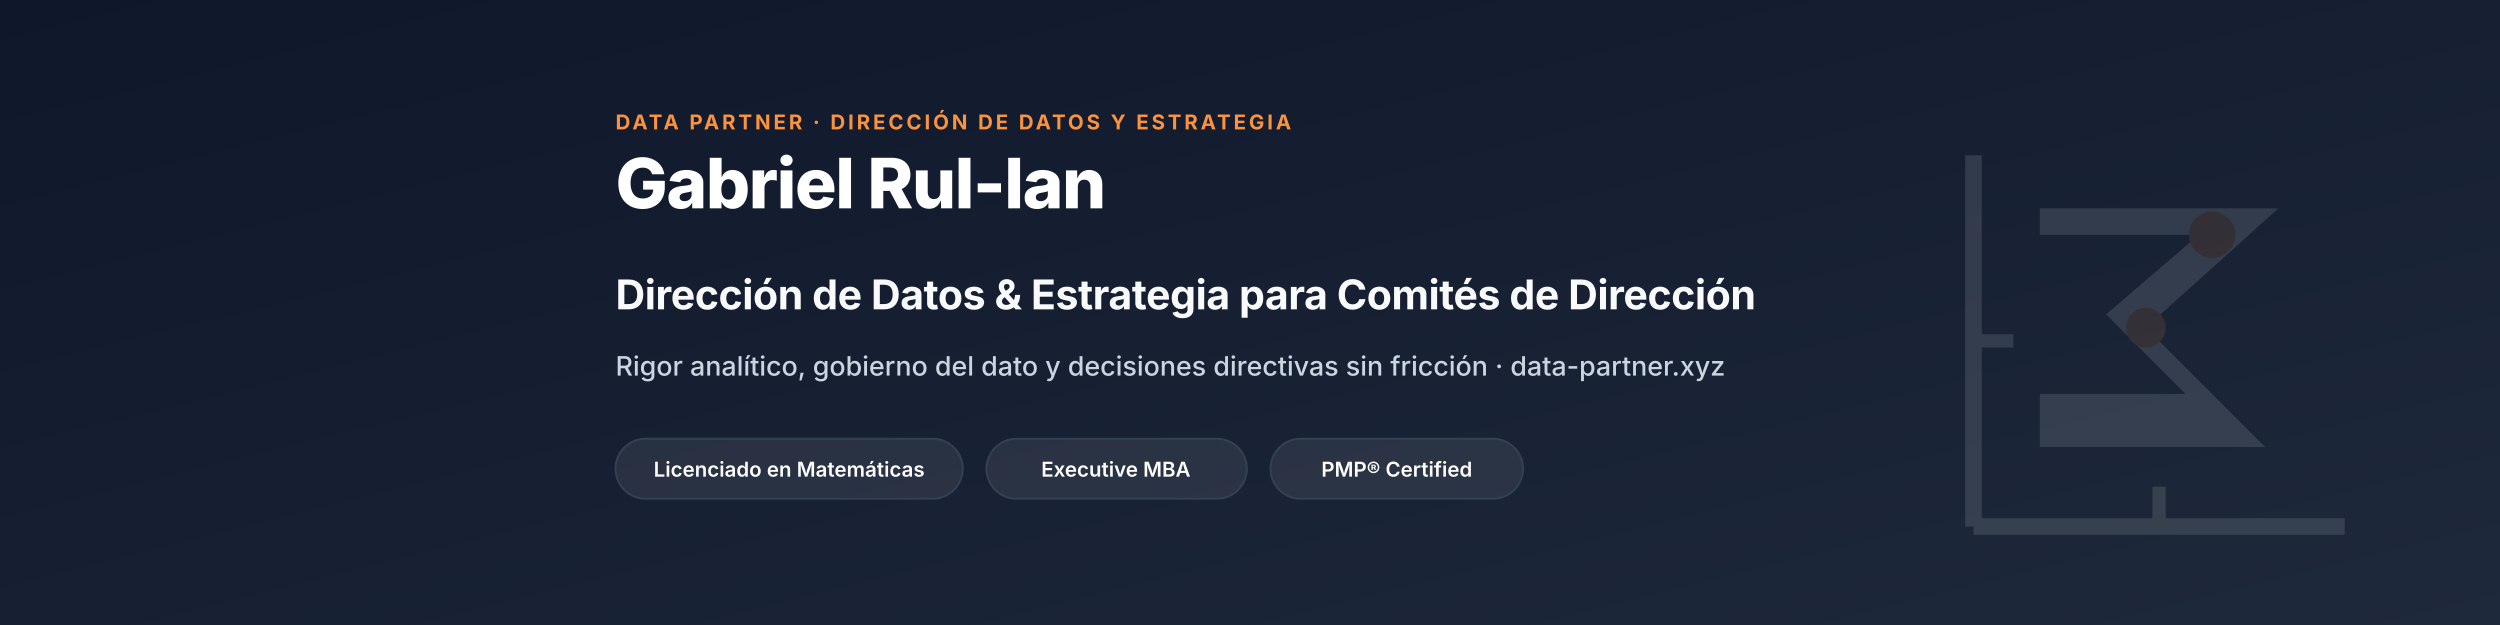
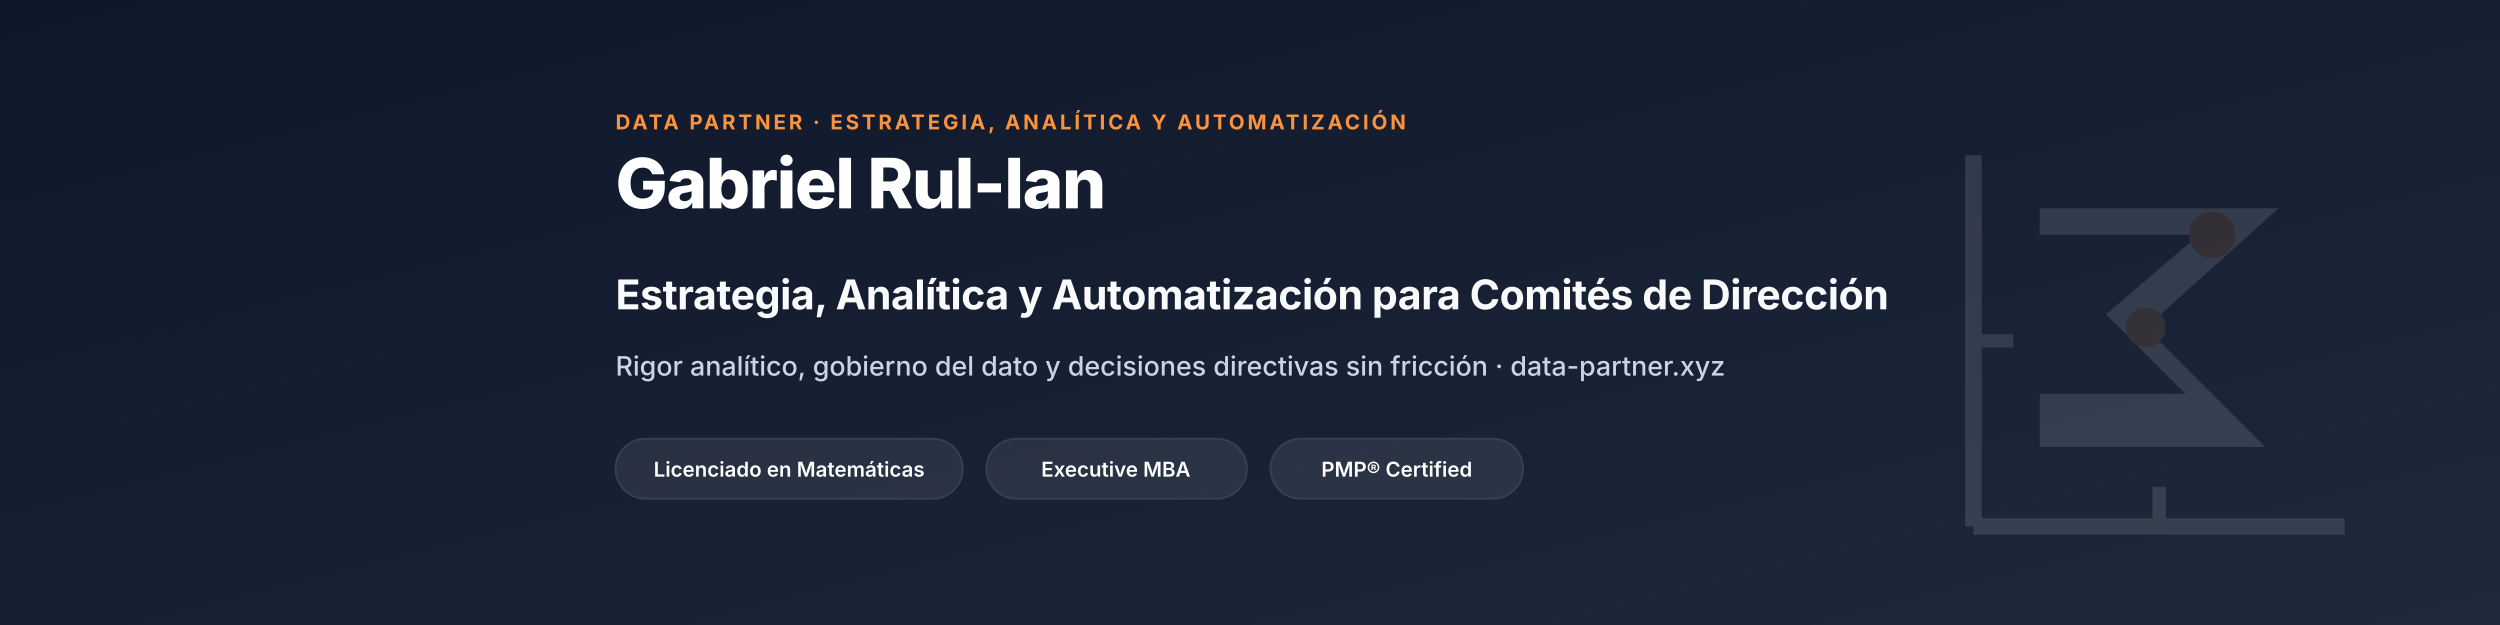
<svg xmlns="http://www.w3.org/2000/svg" width="1584" height="396" viewBox="0 0 1584 396" role="img" aria-label="Gabriel Rul-lan — Banner de LinkedIn (P1)">
  <defs>
    <linearGradient id="bgGrad" x1="0%" y1="0%" x2="100%" y2="100%">
      <stop offset="0%" stop-color="#0F172A" />
      <stop offset="100%" stop-color="#1E293B" />
    </linearGradient>
  </defs>
  <rect width="1584" height="396" fill="url(#bgGrad)" />
  <g transform="translate(1200, 48) scale(4.2)" opacity="0.12">
    <line x1="12" y1="68" x2="68" y2="68" stroke="#FFFFFF" stroke-width="2.5" />
    <line x1="12" y1="12" x2="12" y2="68" stroke="#FFFFFF" stroke-width="2.5" />
    <line x1="12" y1="40" x2="18" y2="40" stroke="#FFFFFF" stroke-width="2" />
    <line x1="40" y1="62" x2="40" y2="68" stroke="#FFFFFF" stroke-width="2" />
    <path d="M 22,20 L 58,20 L 38,38 L 56,56 L 22,56 L 22,48 L 44,48 L 32,36 L 46,24 L 22,24 Z" fill="#FFFFFF" />
    <circle cx="48" cy="24" r="3.5" fill="#FB923C" />
    <circle cx="38" cy="38" r="3" fill="#FB923C" />
  </g>
  <g transform="translate(390, 0)">
-     <text x="0" y="82" font-family="'Inter', -apple-system, sans-serif" font-size="13" font-weight="700" fill="#FB923C" letter-spacing="0.14em">DATA PARTNER · DIRECCIÓN DE DATOS Y ESTRATEGIA</text>
+     <text x="0" y="82" font-family="'Inter', -apple-system, sans-serif" font-size="13" font-weight="700" fill="#FB923C" letter-spacing="0.14em">DATA PARTNER · ESTRATEGIA, ANALÍTICA Y AUTOMATIZACIÓN</text>
    <text x="0" y="132" font-family="'Inter', -apple-system, sans-serif" font-size="44" font-weight="800" fill="#FFFFFF" letter-spacing="-0.02em">Gabriel Rul-lan</text>
-     <text x="0" y="196" font-family="'Inter', -apple-system, sans-serif" font-size="26" font-weight="700" fill="#F8FAFC" letter-spacing="-0.01em">Dirección de Datos &amp; Estrategia para Comités de Dirección</text>
+     <text x="0" y="196" font-family="'Inter', -apple-system, sans-serif" font-size="26" font-weight="700" fill="#F8FAFC" letter-spacing="-0.01em">Estrategia, Analítica y Automatización para Comités de Dirección</text>
    <text x="0" y="238" font-family="'Inter', -apple-system, sans-serif" font-size="17" font-weight="500" fill="#CBD5E1">Rigor analítico, gobierno del dato y decisiones directivas sin fricción · data-partner.xyz</text>
    <g transform="translate(0, 278)">
      <rect x="0" y="0" width="220" height="38" rx="19" fill="rgba(255,255,255,0.08)" stroke="#334155" stroke-width="1.2" />
      <text x="110" y="24" font-family="'Inter', -apple-system, sans-serif" font-size="13" font-weight="600" text-anchor="middle" fill="#FFFFFF">Licenciado en Matemáticas</text>
      <rect x="235" y="0" width="165" height="38" rx="19" fill="rgba(255,255,255,0.08)" stroke="#334155" stroke-width="1.2" />
      <text x="317" y="24" font-family="'Inter', -apple-system, sans-serif" font-size="13" font-weight="600" text-anchor="middle" fill="#FFFFFF">Executive MBA</text>
      <rect x="415" y="0" width="160" height="38" rx="19" fill="rgba(255,255,255,0.08)" stroke="#334155" stroke-width="1.2" />
      <text x="495" y="24" font-family="'Inter', -apple-system, sans-serif" font-size="13" font-weight="600" text-anchor="middle" fill="#FFFFFF">PMP® Certified</text>
    </g>
  </g>
</svg>
